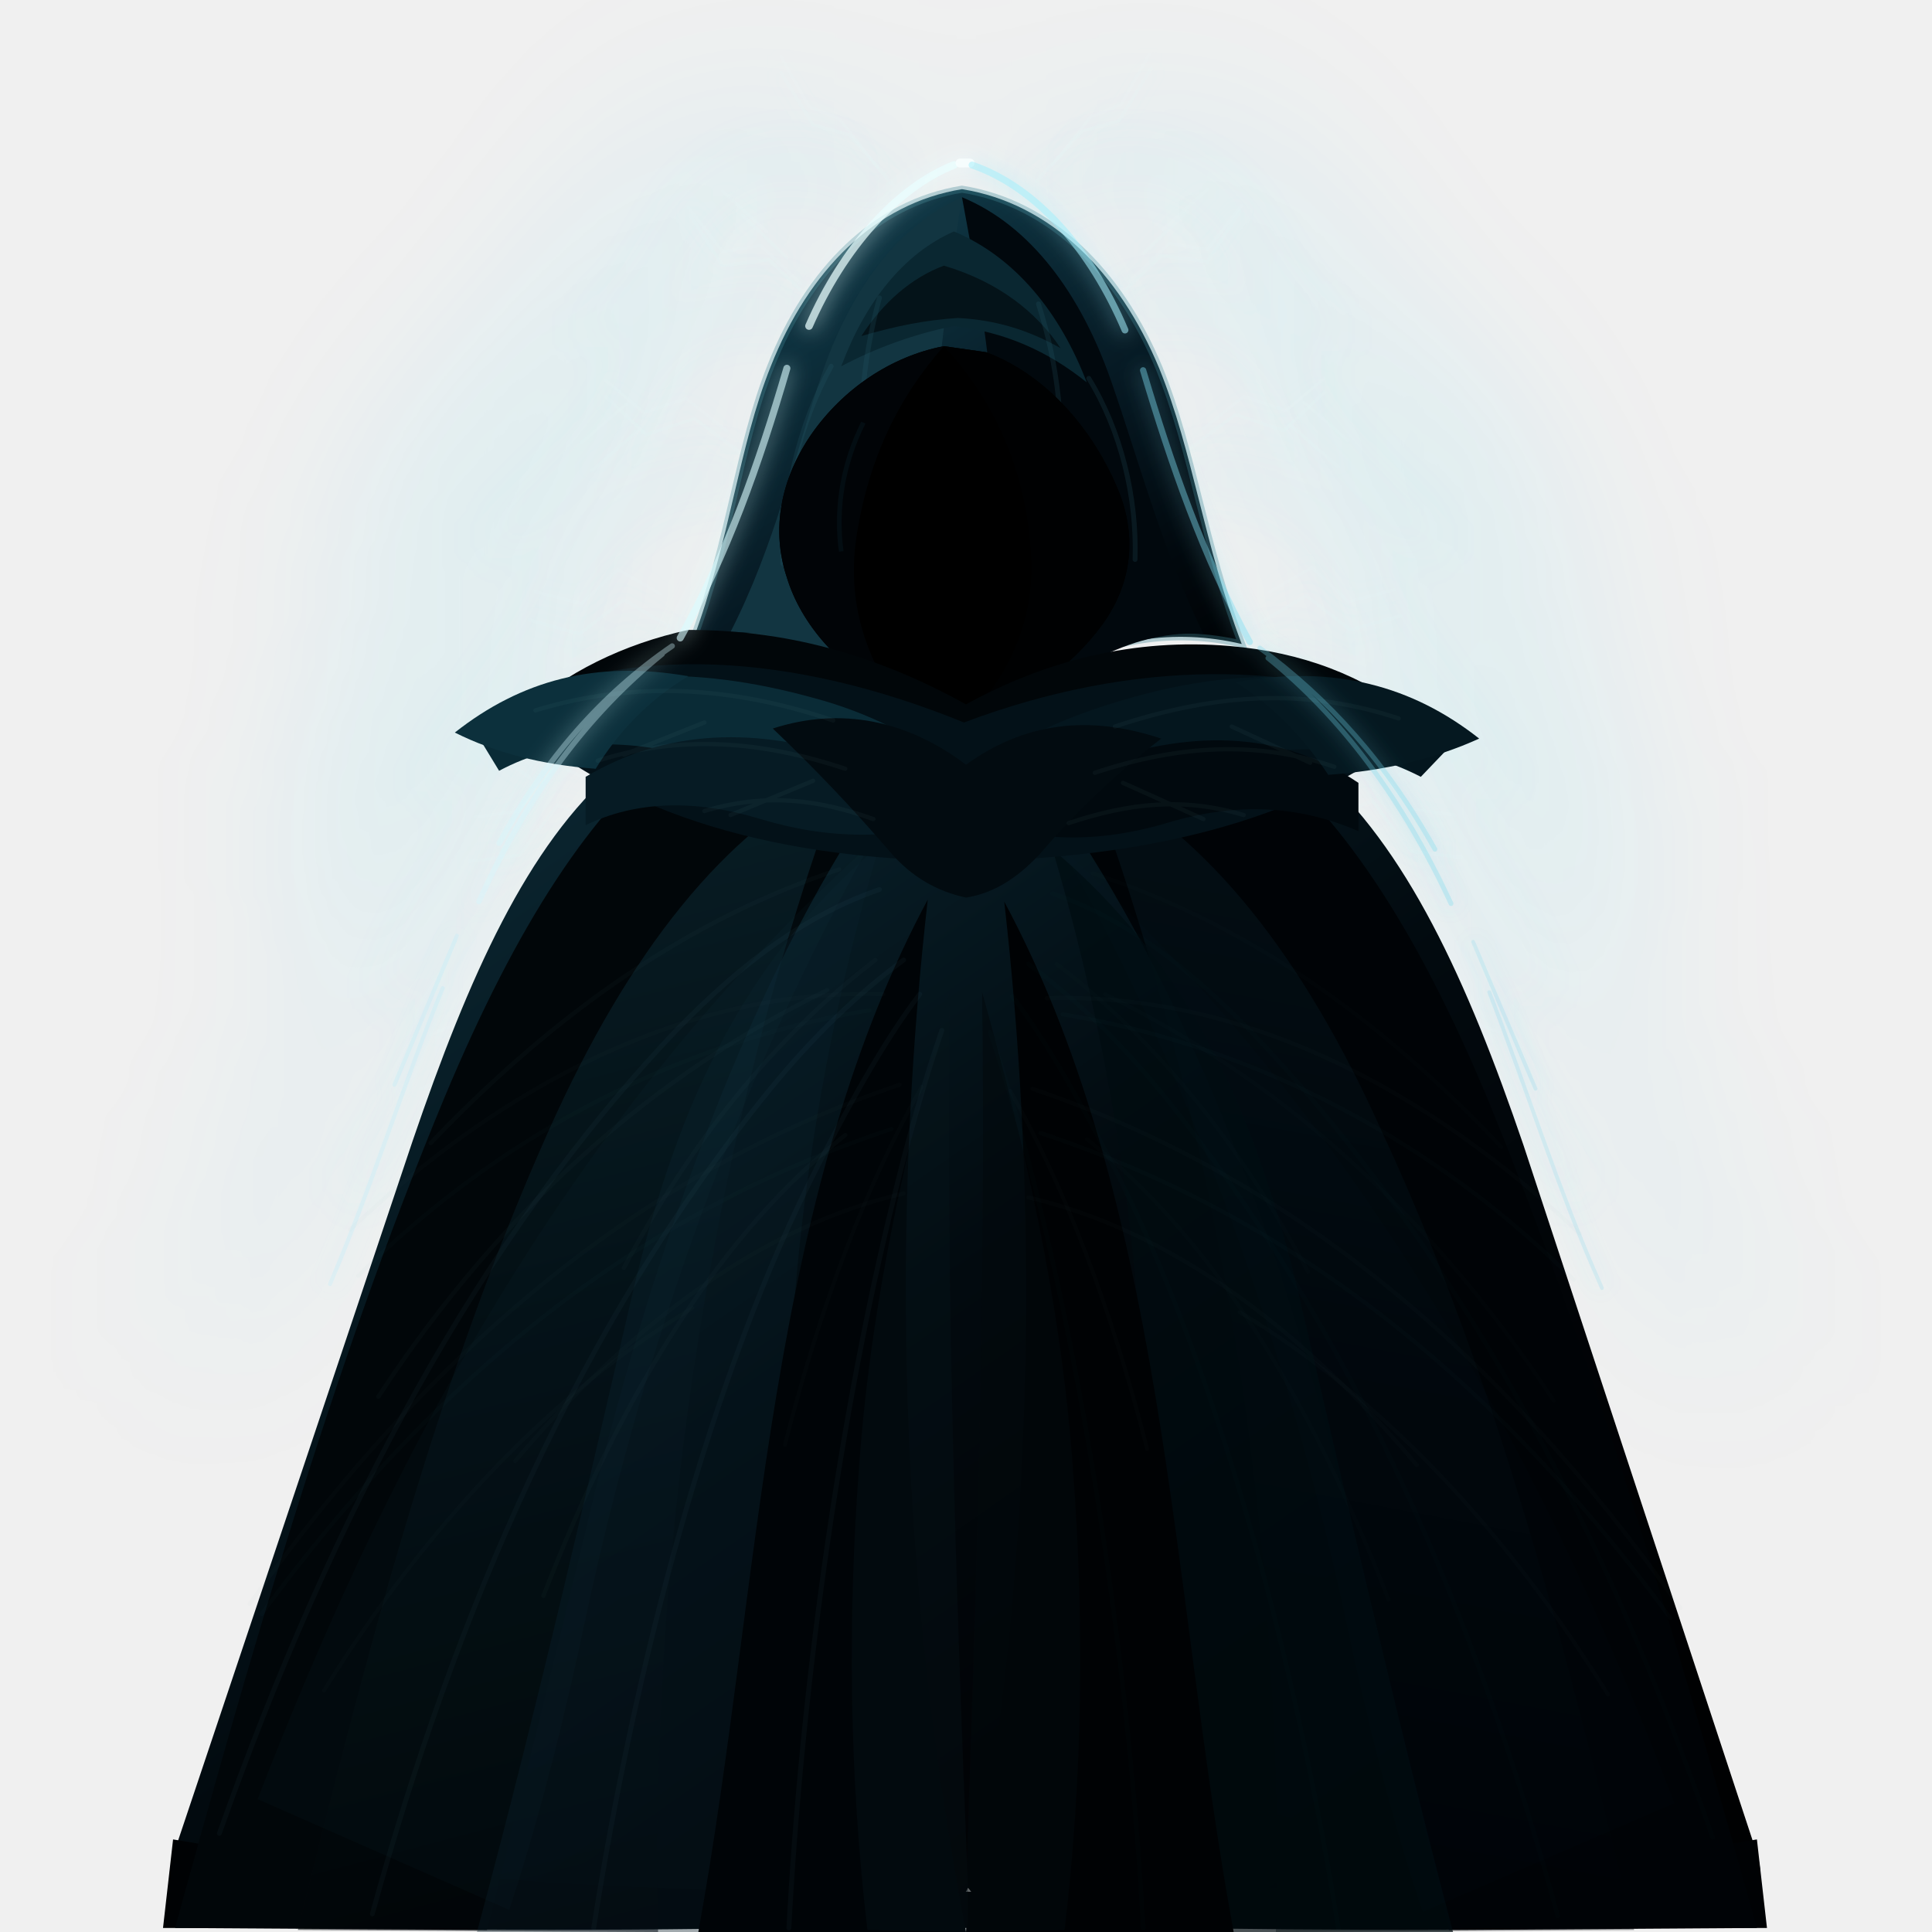
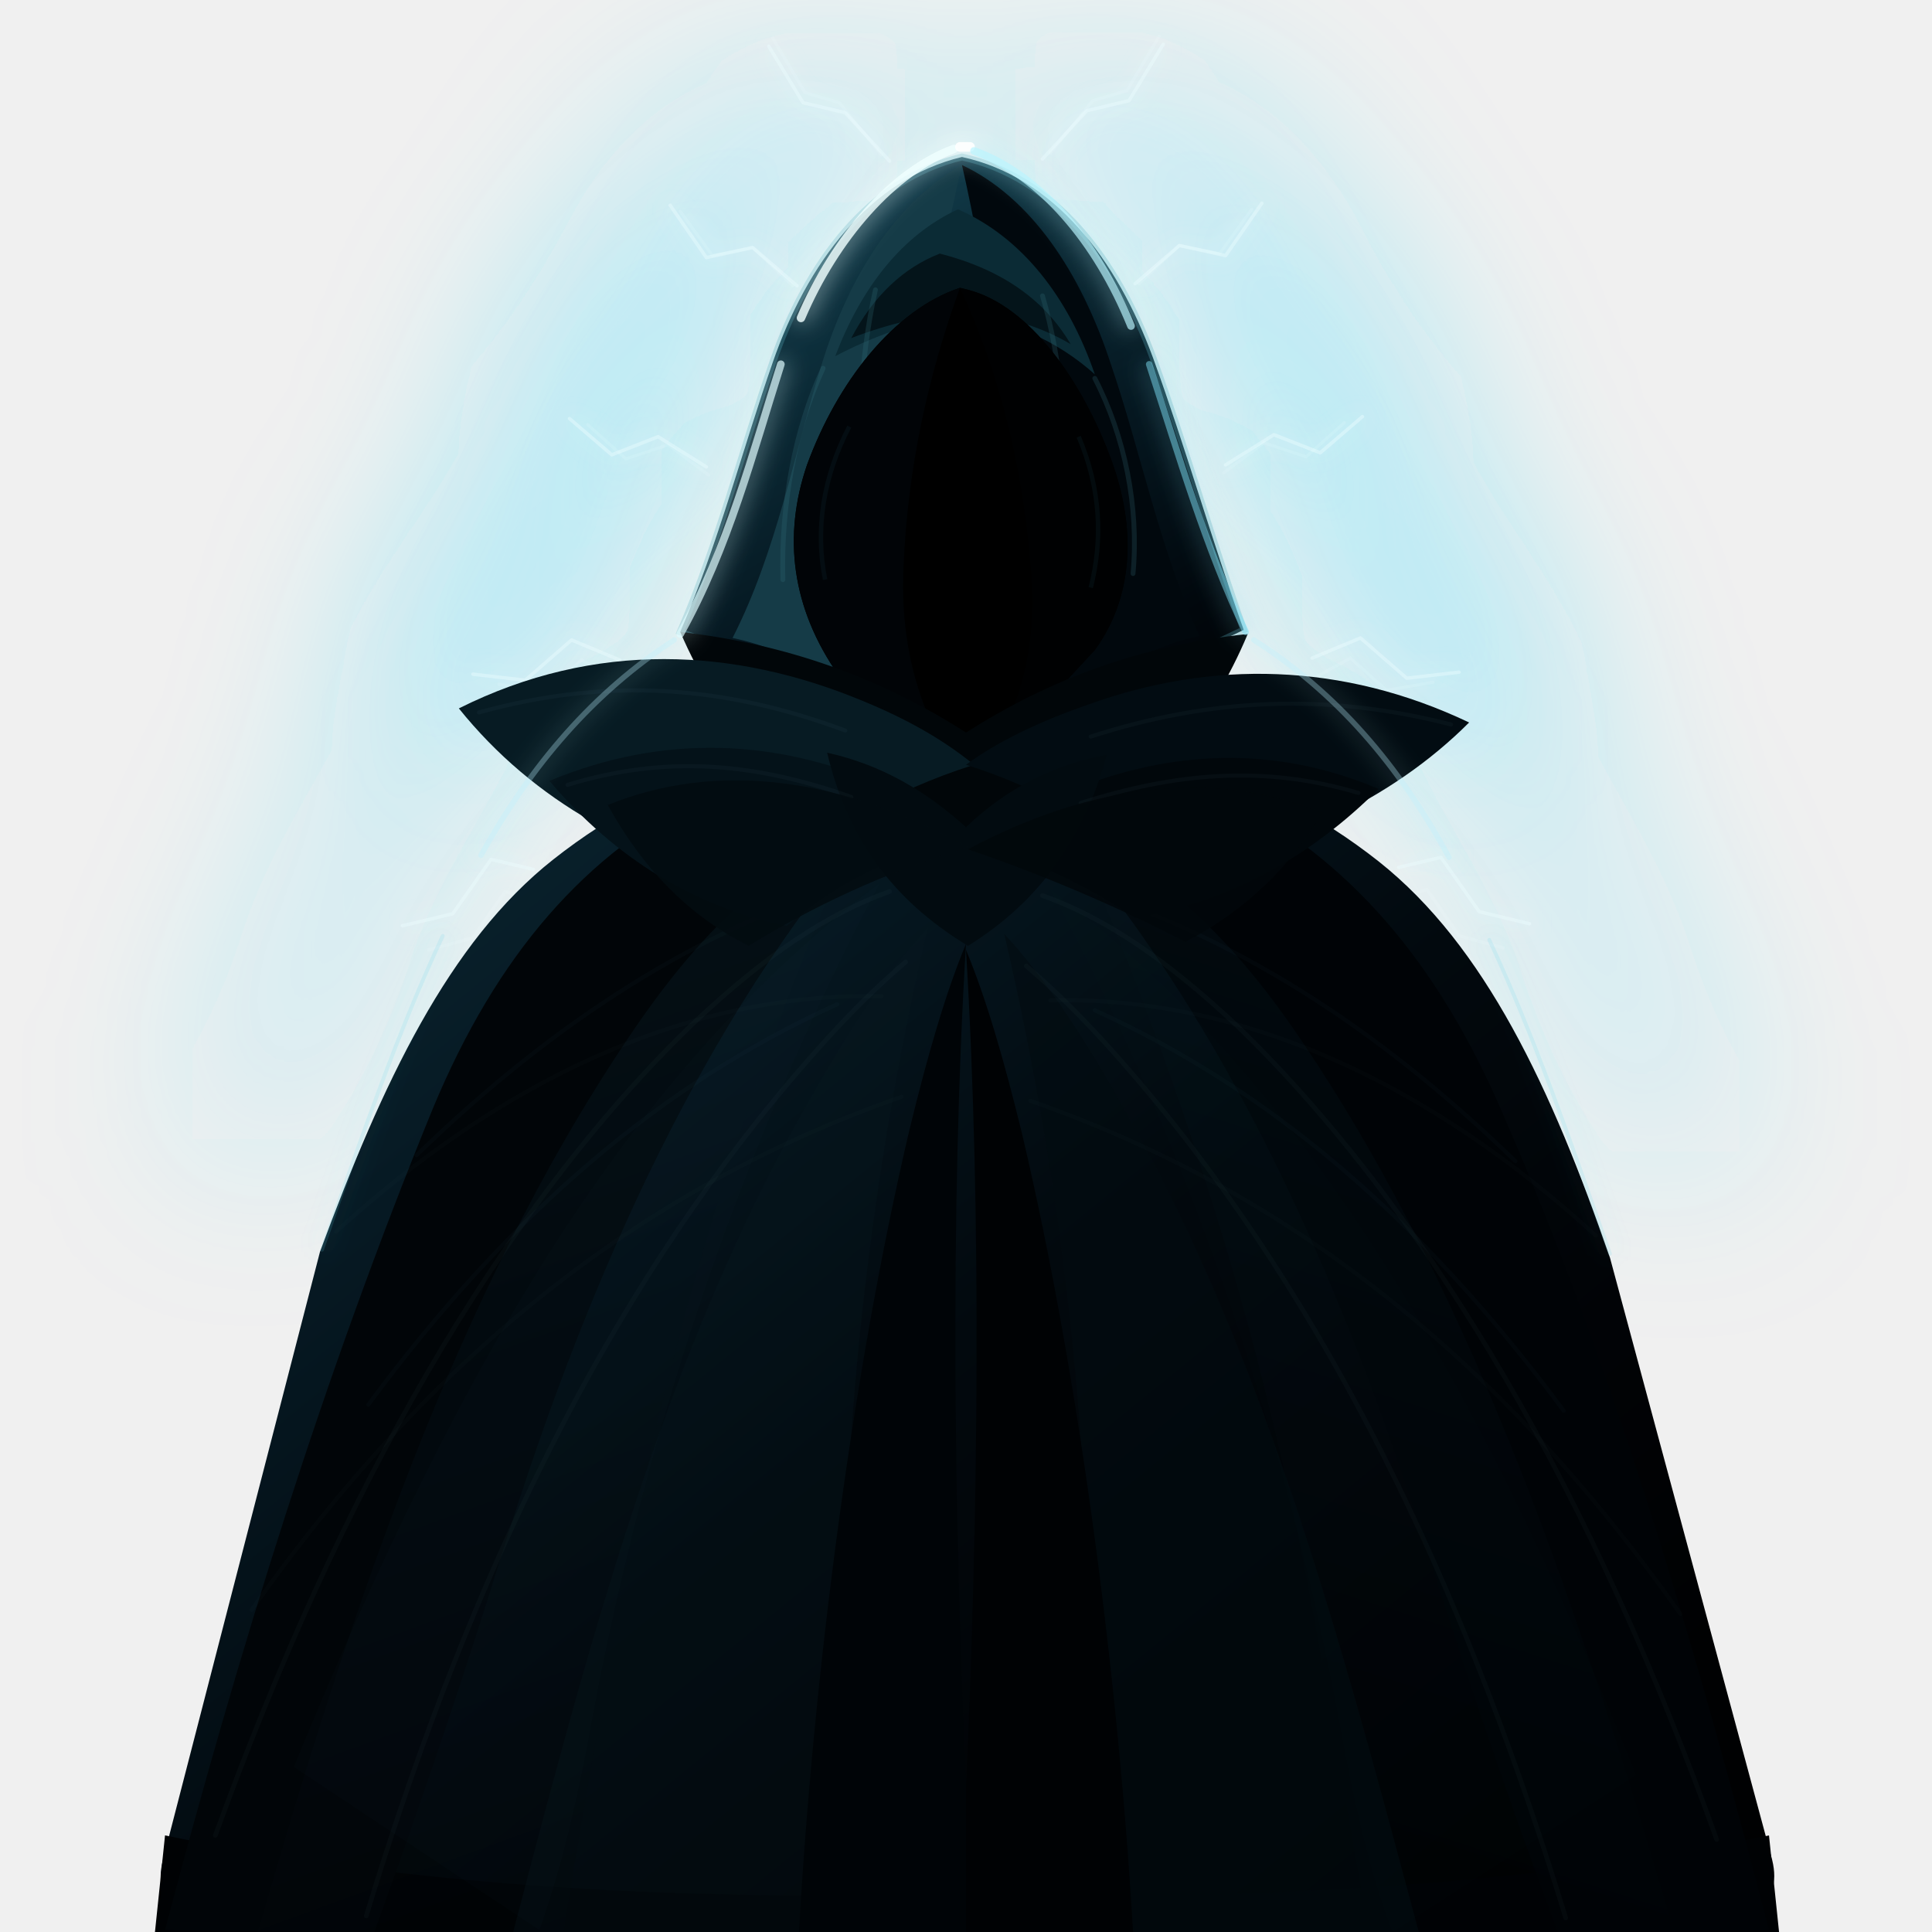
- <svg xmlns="http://www.w3.org/2000/svg" viewBox="0 0 96 96" role="img" aria-labelledby="t d" data-brand-vector-source="canonical-reference-v2-crushed-depth-parallax-v15-0">
+ <svg xmlns="http://www.w3.org/2000/svg" viewBox="0 0 96 96" role="img" aria-labelledby="t d" data-brand-vector-source="canonical-reference-v2-throat-aura-textile-v16-0">
  <style>
  @media (hover:hover) and (pointer:fine){
  svg [data-brand-atmosphere],svg [data-brand-energy],svg [data-brand-figure],svg [data-brand-folds],svg [data-brand-hood],svg [data-brand-hood-layers],svg [data-brand-face-void],svg [data-brand-face-depth],svg [data-brand-collar],svg [data-brand-rim-light],svg [data-brand-texture],svg [data-brand-seams]{transform-box:fill-box;transform-origin:center;transition-property:transform,opacity;transition-duration:720ms;transition-timing-function:cubic-bezier(.16,1,.3,1)}
-   svg:hover [data-brand-atmosphere]{transform:translate(-.8px,-.45px) scale(1.018)}
-   svg:hover [data-brand-energy]{transform:translate(1px,.55px) rotate(.18deg)}
-   svg:hover [data-brand-figure]{transform:translate(.15px,.08px)}
-   svg:hover [data-brand-folds]{transform:translate(.45px,.3px)}
-   svg:hover [data-brand-hood]{transform:translate(.55px,.34px)}
-   svg:hover [data-brand-hood-layers]{transform:translate(.8px,.48px)}
-   svg:hover [data-brand-face-void],svg:hover [data-brand-face-depth]{transform:translate(-.2px,-.12px)}
-   svg:hover [data-brand-collar]{transform:translate(.68px,.4px)}
-   svg:hover [data-brand-rim-light]{transform:translate(.95px,.58px)}
-   svg:hover [data-brand-texture],svg:hover [data-brand-seams]{transform:translate(.32px,.2px)}
+   svg:hover [data-brand-atmosphere]{transform:translate(-.9px,-.55px) scale(1.02)}
+   svg:hover [data-brand-energy]{transform:translate(1.1px,.6px) rotate(.2deg)}
+   svg:hover [data-brand-figure]{transform:translate(.14px,.08px)}
+   svg:hover [data-brand-folds]{transform:translate(.48px,.3px)}
+   svg:hover [data-brand-hood]{transform:translate(.58px,.34px)}
+   svg:hover [data-brand-hood-layers]{transform:translate(.86px,.5px)}
+   svg:hover [data-brand-face-void],svg:hover [data-brand-face-depth]{transform:translate(-.22px,-.14px)}
+   svg:hover [data-brand-collar]{transform:translate(.72px,.42px)}
+   svg:hover [data-brand-rim-light]{transform:translate(1px,.6px)}
+   svg:hover [data-brand-texture],svg:hover [data-brand-seams]{transform:translate(.34px,.21px)}
  }
  @media (prefers-reduced-motion:reduce){svg *{transition:none!important;transform:none!important}}
  </style>
  <defs>
-     <linearGradient id="cloak" x1="27" y1="35" x2="69" y2="95" gradientUnits="userSpaceOnUse">
-       <stop stop-color="#0c2833" />
-       <stop offset=".2" stop-color="#071c25" />
-       <stop offset=".48" stop-color="#020a0f" />
-       <stop offset=".76" stop-color="#010306" />
+     <linearGradient id="cloak" x1="21" y1="37" x2="69" y2="96" gradientUnits="userSpaceOnUse">
+       <stop stop-color="#0b2631" />
+       <stop offset=".22" stop-color="#061923" />
+       <stop offset=".52" stop-color="#02090e" />
+       <stop offset=".78" stop-color="#010306" />
      <stop offset="1" stop-color="#000102" />
    </linearGradient>
-     <linearGradient id="hood" x1="39" y1="8" x2="57" y2="36" gradientUnits="userSpaceOnUse">
-       <stop stop-color="#184858" />
-       <stop offset=".24" stop-color="#0d303d" />
-       <stop offset=".54" stop-color="#061923" />
-       <stop offset=".82" stop-color="#01080d" />
+     <linearGradient id="hood" x1="39" y1="7" x2="58" y2="39" gradientUnits="userSpaceOnUse">
+       <stop stop-color="#1a4c5d" />
+       <stop offset=".23" stop-color="#0d303d" />
+       <stop offset=".55" stop-color="#051720" />
+       <stop offset=".82" stop-color="#01070c" />
      <stop offset="1" stop-color="#000204" />
    </linearGradient>
-     <linearGradient id="leftCloth" x1="20" y1="42" x2="34" y2="95" gradientUnits="userSpaceOnUse">
-       <stop stop-color="#103441" />
-       <stop offset=".42" stop-color="#061820" />
+     <linearGradient id="leftCloth" x1="17" y1="44" x2="36" y2="96" gradientUnits="userSpaceOnUse">
+       <stop stop-color="#09212a" />
+       <stop offset=".42" stop-color="#031017" />
      <stop offset="1" stop-color="#010205" />
    </linearGradient>
-     <linearGradient id="rightCloth" x1="72" y1="42" x2="62" y2="95" gradientUnits="userSpaceOnUse">
-       <stop stop-color="#08212c" />
-       <stop offset=".48" stop-color="#020c12" />
+     <linearGradient id="rightCloth" x1="76" y1="43" x2="59" y2="96" gradientUnits="userSpaceOnUse">
+       <stop stop-color="#061821" />
+       <stop offset=".46" stop-color="#020b11" />
      <stop offset="1" stop-color="#000204" />
    </linearGradient>
    <filter id="mist" x="-180%" y="-180%" width="460%" height="460%">
-       <feGaussianBlur stdDeviation="4.2" />
+       <feGaussianBlur stdDeviation="4.8" />
    </filter>
-     <filter id="mist2" x="-150%" y="-150%" width="400%" height="400%">
-       <feGaussianBlur stdDeviation="1.2" />
+     <filter id="soft" x="-180%" y="-180%" width="460%" height="460%">
+       <feGaussianBlur stdDeviation="3.1" />
+     </filter>
+     <filter id="aura" x="-200%" y="-200%" width="500%" height="500%">
+       <feGaussianBlur stdDeviation="3.9" />
    </filter>
    <filter id="glow" x="-180%" y="-180%" width="460%" height="460%">
-       <feGaussianBlur stdDeviation=".52" result="b" />
+       <feGaussianBlur stdDeviation=".58" result="b" />
      <feMerge>
        <feMergeNode in="b" />
        <feMergeNode in="SourceGraphic" />
      </feMerge>
    </filter>
  </defs>
  <g data-brand-atmosphere="" data-brand-depth="far" aria-hidden="true" fill="none" stroke-linecap="round" stroke-linejoin="round">
-     <g filter="url(#mist)" stroke="#27c8ef" stroke-opacity=".12" stroke-width="2.1">
-       <path d="M45 9C40.3 5.4 35.8 5.2 32.4 8.2C29.3 11 30 14.4 25.7 17.4C21.8 20.1 21 24 18.4 27.7 M40.6 14.3C35.6 11.7 30.7 13.4 28.5 18C26.2 22.7 21.8 24.4 19.6 29.6C17.7 34.1 19.6 37.1 15.4 41.4 M36.9 22.4C31.8 20.6 26.8 23.8 24.7 29.3C22.7 34.5 18.8 37.2 17.7 42.8C16.7 47.8 18.2 51.2 13.8 56.7 M32.7 33.1C27.8 32.5 23.3 36.1 21.4 41.6C19.6 47 16 50.8 14.5 57.2C13.7 60.6 12.2 63.7 9.8 66.2 M50.8 8.8C55.1 5.3 59.5 5.8 62.8 8.7C65.7 11.3 65.1 14.8 69.5 17.8C73.2 20.4 74.2 24.4 76.7 28.1 M55.3 14C60.1 11.5 65.3 13.2 67.4 17.8C69.6 22.5 74 24.7 76 29.8C77.9 34.4 76 37.4 80.3 41.8 M59.1 22.2C64.1 20.7 69.2 23.9 71.3 29.5C73.2 34.7 77.3 37.4 78.3 43C79.3 48 77.8 51.5 82.3 57 M63.2 33.2C68.1 32.7 72.7 36.3 74.6 41.8C76.4 47.2 80 51 81.6 57.4C82.4 60.8 83.9 63.9 86.2 66.4" />
+     <g filter="url(#mist)" stroke="#25d6ff" stroke-opacity=".35" stroke-width="4.1">
+       <path d="M44.8 6.1C39.2 3.9 34.9 7.1 32.4 11.8C30.8 14.8 29.2 17.3 27.1 19.7" />
+       <path d="M37.5 15.9C33.2 14.8 29.6 18 27.4 22.4C25.4 26.5 22.5 29.5 20.8 33.7" />
+       <path d="M31.5 27.5C27.4 27.2 24.1 30.6 22 35.3C20.2 39.4 17.6 42.7 16.2 47.1C15.3 49.9 14.1 52.5 12.5 54.9" />
+       <path d="M51.2 6C56.6 3.8 61 7.3 63.5 12.1C65 15.1 66.7 17.7 68.9 20.2" />
+       <path d="M58.4 16.1C62.8 15 66.4 18.3 68.6 22.8C70.5 26.9 73.5 30 75.1 34.3" />
+       <path d="M64.5 27.9C68.6 27.6 72 31 74 35.8C75.8 39.9 78.4 43.3 79.8 47.7C80.7 50.5 81.9 53.1 83.5 55.5" />
    </g>
-     <g filter="url(#mist2)" stroke="#75e5ff" stroke-opacity=".2" stroke-width=".48">
-       <path d="M44.2 9.8C40.7 7.4 37.5 7.5 35.1 9.7C32.9 11.7 32.8 14.5 29.6 16.5 M40.1 15.8C36.3 14.3 33 16.1 31.3 19.5C29.8 22.5 27.1 24.3 24.8 27 M36.6 23.8C33 23.2 29.7 25.6 28 29.2C26.3 32.9 23.7 35.4 21.8 39.1 M33.1 32.7C29.6 32.7 26.6 35.4 24.9 39.3C23.4 42.8 21.1 45.6 19.6 49.4 M29.8 42.3C26.7 43 24.2 45.9 22.8 49.5C21.5 53 19.7 56 17.6 59.1 M51.5 9.7C54.9 7.3 58.1 7.6 60.5 9.8C62.7 11.8 62.8 14.7 66 16.7 M55.7 15.7C59.4 14.2 62.8 16 64.4 19.4C66 22.5 68.7 24.4 71 27.1 M59.2 23.7C62.8 23.1 66.1 25.5 67.8 29.1C69.5 32.8 72.1 35.3 74 39 M62.7 32.6C66.2 32.6 69.2 35.3 70.9 39.2C72.4 42.7 74.7 45.5 76.2 49.3 M66 42.2C69.1 42.9 71.6 45.8 73 49.4C74.3 52.9 76.1 55.9 78.2 59" />
+     <g filter="url(#soft)" stroke="#8cefff" stroke-opacity=".43" stroke-width="1.25">
+       <path d="M43.8 8.1C39.9 7 36.9 9.6 35.1 13.4C33.4 17 31.4 20.1 29.5 23.5" />
+       <path d="M35.7 21.8C32.3 21.4 29.6 24.1 27.8 27.8C26.3 31 24.2 33.9 22.7 37.3" />
+       <path d="M52.1 8C56 7 59 9.7 60.8 13.5C62.5 17.1 64.5 20.2 66.4 23.6" />
+       <path d="M60.2 22C63.6 21.6 66.3 24.3 68.1 28C69.6 31.2 71.7 34.1 73.2 37.5" />
    </g>
-     <g filter="url(#glow)" stroke="#dffcff" stroke-opacity=".08" stroke-width=".16">
-       <path d="M44.4 9.2L42.2 6.7L40.4 6.2L38.8 3.6 M40.4 15L38.2 12.9L35.9 13.2L34.3 10.7 M36.8 22.5L34.5 20.8L32.1 21.6L30.1 19.7 M33.2 31.1L31 29.8L28.8 31.5L26.3 30.8 M29.8 40.8L27.7 40L25.8 42.5L23.3 42.8 M26.7 50L24.8 50.4L23.2 53.2L20.9 54.1 M51.5 9L53.8 6.5L55.6 6L57.2 3.4 M55.5 14.8L57.7 12.7L60 13L61.6 10.5 M59.1 22.3L61.4 20.6L63.8 21.4L65.8 19.5 M62.7 30.9L64.9 29.6L67.1 31.3L69.6 30.6 M66.1 40.6L68.2 39.8L70.1 42.3L72.6 42.6 M69.2 49.8L71.1 50.2L72.7 53L75 53.9 M39.1 12.8L36.9 10.7M31.8 21.3L29.4 23.4M26.4 38.7L23.9 36.9M56.8 12.6L59 10.5M64.1 21.1L66.5 23.2M69.5 38.5L72 36.7" />
-     </g>
+     <path filter="url(#glow)" stroke="#eefeff" stroke-opacity=".43" stroke-width=".17" d="M44.2 8L42 5.6L39.9 5.1L38.2 2.3M39.6 14.2L37.4 12.3L35.1 12.8L33.3 10.2M35.1 23.2L32.7 21.7L30.4 22.6L28.3 20.8M30.8 32.8L28.4 31.8L26.1 33.8L23.5 33.5M26.5 43.2L24.4 42.7L22.5 45.4L20 46M51.8 7.9L54 5.5L56.1 5L57.8 2.2M56.4 14.1L58.6 12.2L60.9 12.7L62.7 10.1M60.9 23.1L63.3 21.6L65.6 22.5L67.7 20.7M65.2 32.7L67.6 31.7L69.9 33.7L72.5 33.4M69.5 43.1L71.6 42.6L73.5 45.3L76 45.9" />
  </g>
-   <g data-brand-energy="" data-brand-depth="near-light" aria-hidden="true" fill="none" stroke-linecap="round" stroke-linejoin="round" filter="url(#glow)" stroke="#ecfeff" stroke-opacity=".08" stroke-width=".14">
-     <path d="M43.6 8.3L41.7 5.9L40.2 5.3L38.8 2.8 M39.8 14.1L37.8 12.2L35.9 12.5L34.2 10.3 M36.1 21.4L34.1 19.8L32 20.5L30.1 18.9 M32.8 29.5L30.7 28.3L28.9 30L26.6 29.4 M29.4 38.8L27.6 38L25.8 40.3L23.6 40.6 M26.5 47.7L24.9 48L23.4 50.6L21.4 51.4 M52.3 8.2L54.2 5.8L55.7 5.2L57.1 2.7 M56.1 14L58.1 12.1L60 12.4L61.7 10.2 M59.8 21.3L61.8 19.7L63.9 20.4L65.8 18.8 M63.1 29.4L65.2 28.2L67 29.9L69.3 29.3 M66.5 38.7L68.3 37.9L70.1 40.2L72.3 40.5 M69.4 47.6L71 47.9L72.5 50.5L74.5 51.3 M38.1 11.5L35.9 9.5M31.1 20.1L28.9 22M25.9 37.7L23.8 35.8M57.8 11.4L60 9.4M64.8 20L67 21.9M70 37.6L72.1 35.7" />
+   <g data-brand-energy="" data-brand-depth="near-light" aria-hidden="true" fill="none" stroke="#f1feff" stroke-opacity=".13" stroke-width=".15" stroke-linecap="round" filter="url(#glow)">
+     <path d="M43.8 7.7L41.7 5.1L40 4.6L38.4 1.9M39.4 14.2L37.4 12.3L35.4 12.7L33.8 10.5M35.2 23.6L33.2 22.1L31.1 22.8L29.2 21.1M30.9 33.9L28.9 32.8L27.1 34.4L24.8 34M26.8 44.8L25.1 44.3L23.5 46.6L21.3 47.2M52.2 7.6L54.3 5L56 4.5L57.6 1.8M56.6 14.1L58.6 12.2L60.6 12.6L62.2 10.4M60.8 23.5L62.8 22L64.9 22.7L66.8 21M65.1 33.8L67.1 32.7L68.9 34.3L71.2 33.9M69.2 44.7L70.9 44.2L72.5 46.5L74.7 47.1" />
  </g>
  <g data-brand-figure="" data-brand-depth="base">
-     <path data-brand-cloak="" d="M48 32.1C41.4 31.9 35.4 34.1 30.6 38.2C26.2 42 23.3 48.5 20.5 56.7L8.6 92.2C7.9 94.5 9.5 95.6 12.8 95.7C24.1 96 35.2 95.9 43.5 95.7C46.2 95.6 47.6 94.9 48.1 93.8C48.9 94.9 50.4 95.6 53.4 95.7C62 95.9 73.2 96 83.5 95.7C86.5 95.5 88 94.4 87.3 92.1L75.7 56.9C72.9 48.7 69.9 42.1 65.3 38.1C60.5 34 54.6 32 48 32.1Z" fill="url(#cloak)" />
-     <path d="M8.6 91.4C20.2 93.4 33.4 94.2 48.1 94C62.5 94.2 75.5 93.4 87.3 91.4L87.8 95.8H8.1Z" fill="#000204" />
+     <path data-brand-cloak="" d="M48 36.8C40.2 36.1 33.2 38.2 27.5 42.7C22.3 46.8 19 53.8 15.9 62.2L8.1 92.4C7.5 94.8 9.2 95.8 12.6 95.9C23.1 96.1 34.4 96 42.9 95.8C45.8 95.7 47.3 95 48 93.8C48.8 95 50.3 95.7 53.3 95.8C62.1 96 73.3 96.1 83.8 95.8C87.1 95.6 88.7 94.6 88 92.2L80 62.5C77.1 54.1 73.8 47 68.5 42.8C62.8 38.3 55.8 36.2 48 36.8Z" fill="url(#cloak)" />
+     <path d="M8.2 91.2C19.7 93.6 32.8 94.5 48 94.1C63 94.5 76.3 93.6 87.9 91.2L88.4 96H7.7Z" fill="#000204" />
    <g data-brand-folds="" data-brand-depth="mid">
-       <path d="M8.7 95.8C12.1 83.4 16.4 68.2 22.1 54.5C25.7 45.9 29.4 40.2 33.8 36.8C37.3 34.2 40.6 35.5 43.5 39.6C37.5 48.4 32.6 61.5 29.4 74.8C27.6 82.3 25.8 89.5 24.2 95.9Z" fill="#010609" />
-       <path d="M14.8 95.9C18.2 82.2 21.7 68.6 27.3 56.1C31.2 47.4 36 41.2 41.9 38.4C38.2 48.4 35.9 58.4 34.4 68.5C33.1 77.5 32.5 86.8 32.7 96Z" fill="url(#leftCloth)" opacity=".52" />
-       <path d="M23.7 96C27 83.7 29.2 73.8 31.4 64.4C33.7 54.5 37.2 47.5 43.7 42C40.2 53.9 38.8 65.7 39.2 76.8C39.5 84.4 39.2 91.1 38.6 96Z" fill="#08212b" opacity=".34" />
-       <path d="M34.7 96C36.3 87.2 37.1 78.2 38.6 69.2C40.2 59.6 42.4 51.6 46.1 44.7C44.5 58.8 44.8 72 46.1 83.6C46.7 88.7 47.4 92.8 48 96Z" fill="#000407" />
-       <path d="M43.1 95.9C42.2 88.2 42.1 80.5 42.7 72.7C43.3 64.5 45.1 56.7 47.2 49.2C47 63.9 47.5 79.1 48.1 93.8L48.1 96Z" fill="#06141b" opacity=".34" />
-       <path d="M87.3 95.8C83.9 83.7 79.8 69 74 54.8C70.4 46.1 66.5 40.2 62 36.9C58.7 34.5 55.5 35.7 52.5 39.9C58.8 48.9 63.8 61.8 66.9 75C68.8 82.7 70.5 89.7 72 95.9Z" fill="#000306" />
-       <path d="M81.2 95.9C77.9 82.3 74.5 68.8 68.7 56.3C64.8 47.6 60 41.4 54.1 38.5C57.8 48.5 60.2 58.6 61.7 68.7C63 77.7 63.6 86.9 63.4 96Z" fill="url(#rightCloth)" opacity=".37" />
-       <path d="M72.2 96C69 83.8 66.8 74 64.6 64.6C62.3 54.7 58.8 47.7 52.3 42.2C55.8 54.1 57.2 65.9 56.8 77C56.5 84.6 56.8 91.2 57.4 96Z" fill="#000b10" opacity=".7" />
-       <path d="M61.3 96C59.7 87.3 58.9 78.3 57.4 69.3C55.8 59.7 53.6 51.7 49.9 44.8C51.5 58.9 51.2 72.1 49.9 83.7C49.3 88.8 48.6 92.9 48 96Z" fill="#000204" />
-       <path d="M52.9 95.9C53.8 88.3 53.9 80.6 53.3 72.8C52.7 64.6 50.9 56.8 48.8 49.3C49 64 48.5 79.2 48 93.8L48 96Z" fill="#02080c" opacity=".59" />
-       <path d="M12.8 89.4C18.6 74.4 27.4 56.2 43.2 42C36.9 53.4 32.2 66 29.1 80.4C27.9 86.1 26.6 91 25.3 94.9Z" fill="#1f5360" opacity=".05" />
-       <path d="M83.2 89.6C77.5 74.7 68.6 56.5 52.8 42.2C59.1 53.6 63.8 66.2 66.9 80.6C68.1 86.3 69.4 91.2 70.7 95Z" fill="#0d3440" opacity=".028" />
-       <path d="M21.4 56.8C27.7 50.2 34.4 45.6 41.7 43.2M18.8 69.4C25.1 59.8 32.7 53.3 41.1 49.2M31 63C34.3 56.8 38.4 51.6 43.5 47.7M27 79.3C31 69 35.9 61.2 42 56.4" fill="none" stroke="#6aa8b3" stroke-opacity=".032" stroke-width=".21" stroke-linecap="round" />
-       <path d="M74.6 57C68.4 50.4 61.7 45.8 54.3 43.4M77.2 69.6C70.9 60 63.3 53.5 54.9 49.4M65 63.2C61.7 57 57.6 51.8 52.5 47.9M69 79.5C65 69.2 60.1 61.4 54 56.6" fill="none" stroke="#315e69" stroke-opacity=".024" stroke-width=".19" stroke-linecap="round" />
-       <path d="M39 71.8C40.8 64.7 43.1 58.8 45.8 54M57 72C55.2 64.9 52.9 59 50.2 54.2M16.1 84C21.2 75.8 27.4 69.2 34.4 65M79.9 84.2C74.8 76 68.6 69.4 61.6 65.2" fill="none" stroke="#5b909a" stroke-opacity=".022" stroke-width=".19" stroke-linecap="round" />
+       <path d="M8.2 95.9C11.8 82.2 16.1 68.3 21.5 55.1C24.7 47.4 29.1 42.4 35.1 39.4C38.2 37.9 40.7 38.8 43.1 41.3C35.1 50.6 29.4 63 25.1 76.7C22.9 83.8 20.7 90.2 18.6 96Z" fill="#010508" />
+       <path d="M12.8 96C17.4 80.1 22.6 64.4 31.2 51.6C34.8 46.2 38.4 42.9 42.5 41.4C36.7 54.6 32.6 68.6 30.3 82.4C29.3 88.3 28.5 92.8 28 96Z" fill="url(#leftCloth)" opacity=".43" />
+       <path d="M25.5 96C29.1 82.3 33 67.2 40.2 54.7C42.1 51.3 44 48.4 46.1 46.1C43 59.4 41.6 73.2 42 85.8C42.2 90.2 42.3 93.6 42.2 96Z" fill="#061820" opacity=".28" />
+       <path d="M39.7 96C40.4 83.6 42.3 68.4 45.2 56.1C46.1 52.4 47 49.3 48 46.9C47.2 60.2 47.4 75.3 48 88.5L48 96Z" fill="#000407" />
+       <path d="M87.9 95.9C84.4 82.4 80.4 68.5 74.7 55.4C71.4 47.7 67 42.7 61 39.6C57.9 38 55.4 38.9 52.9 41.5C60.9 50.9 66.6 63.3 70.9 77C73.1 84 75.3 90.4 77.4 96Z" fill="#000306" />
+       <path d="M83.2 96C78.6 80.4 73.4 64.7 64.8 51.9C61.2 46.5 57.6 43.2 53.5 41.7C59.3 54.9 63.4 68.9 65.7 82.7C66.7 88.6 67.5 93 68 96Z" fill="url(#rightCloth)" opacity=".35" />
+       <path d="M70.5 96C66.9 82.6 63 67.5 55.8 55C53.9 51.6 52 48.7 49.9 46.4C53 59.7 54.4 73.5 54 86.1C53.8 90.5 53.7 93.7 53.8 96Z" fill="#020b10" opacity=".62" />
+       <path d="M56.3 96C55.6 83.9 53.7 68.7 50.8 56.4C49.9 52.7 49 49.6 48 47.2C48.8 60.5 48.6 75.6 48 88.8L48 96Z" fill="#000204" />
+       <path d="M14.6 87.8C22.8 67.8 31.2 53.3 43.7 43.9C36.5 57.5 31.8 72.1 29.2 86.6C28.5 90.3 27.7 93.4 26.8 95.9Z" fill="#1b4d58" opacity=".034" />
+       <path d="M81.3 88.2C73.2 68.1 64.7 53.6 52.2 44.2C59.5 57.8 64.2 72.4 66.8 86.9C67.5 90.6 68.3 93.7 69.2 96Z" fill="#0b2932" opacity=".024" />
+       <path d="M20.7 57.4C27.7 50.6 34.8 46.2 42.4 43.8M18.3 69.8C25.4 60.2 33 53.8 41.6 49.9M75.3 57.7C68.3 50.9 61.2 46.5 53.6 44.1M77.7 70.1C70.6 60.5 63 54.1 54.4 50.2" fill="none" stroke="#5f9ca7" stroke-opacity=".03" stroke-width=".2" stroke-linecap="round" />
    </g>
-     <path data-brand-hood="" data-brand-depth="mid" d="M47.8 9.4C43.5 10.1 40.2 13.4 38.3 18.2C36.7 22.2 36.3 26.8 34.4 31.9C38 31.2 41.5 31.9 44.4 33.5C46.1 34.4 47.3 35.5 48 36.7C49 35.3 50.4 34.2 52.2 33.3C55.1 31.8 58.3 31.2 61.7 32C59.8 27 59.3 22.5 57.6 18.3C55.6 13.5 52.2 10.1 47.8 9.4Z" fill="url(#hood)" stroke="#3f8493" stroke-opacity=".34" stroke-width=".35" />
+     <path data-brand-hood="" data-brand-depth="mid" d="M47.8 7.8C43.2 8.9 40.1 13.1 38.4 18C36.9 22.3 35.7 27 33.8 31.4C36.8 32.5 39.7 34 42.5 36C44.5 37.4 46.3 38.2 48 38.6C50.1 38.1 52.1 37.1 54 35.8C56.7 33.9 59.2 32.5 61.8 31.3C60.2 26.8 58.9 22.2 57.3 17.8C55.5 12.9 52.4 8.8 47.8 7.8Z" fill="url(#hood)" stroke="#55a9b8" stroke-opacity=".31" stroke-width=".34" />
    <g data-brand-hood-layers="" data-brand-depth="near">
-       <path d="M47.8 9.8C44.6 11.2 42.2 14.5 40.8 18.7C39.5 22.6 38.5 27.1 36.3 31.4C39.5 31.4 42.8 32.9 47.5 36.9C45.9 30.6 45.9 24.5 46.6 19C47 15.1 47.5 11.6 47.8 9.8Z" fill="#123541" />
-       <path d="M47.8 9.8C51.2 11.2 53.7 14.6 55.2 18.9C56.6 22.9 57.7 27.2 59.8 31.5C56.6 31.3 53.3 32.8 48.6 37C50.1 30.4 50 24.4 49.2 18.8C48.8 14.9 48.1 11.5 47.8 9.8Z" fill="#01080d" />
-       <path d="M47.4 11.5C44.9 12.6 43 15 41.8 18.2C43.5 17.3 45.4 16.6 47.4 16.2C49.9 16.5 52 17.4 54 19C52.7 15.6 50.5 12.8 47.4 11.5Z" fill="#0a2731" />
-       <path d="M46.9 13.2C45.3 13.8 43.9 15 42.8 16.7C44.5 16.2 46 15.9 47.6 15.8C49.5 15.9 51.1 16.4 52.7 17.3C51.5 15.5 49.6 14 46.9 13.2Z" fill="#041319" />
-       <path d="M41.3 18.2C39.7 21.1 38.9 24.6 38.9 28M54.1 18.8C55.7 21.4 56.5 24.7 56.4 27.8M43.7 14.8C42.8 18.1 42.6 21.3 43 24.3M51.6 15.1C52.6 18.2 52.9 21.4 52.6 24.1" fill="none" stroke="#2b6271" stroke-opacity=".2" stroke-width=".24" stroke-linecap="round" />
+       <path d="M47.8 8.2C44.6 10 42.2 13.6 40.8 18.2C39.5 22.4 38.6 27.4 36.4 31.7C39.3 32.3 42.2 34 46.6 37.7C45.1 31.7 45.1 25.6 45.8 19.7C46.3 15.2 47.2 10.7 47.8 8.2Z" fill="#153b47" />
+       <path d="M47.8 8.2C51.2 9.8 53.7 13.5 55.2 18.1C56.7 22.5 57.6 27.2 59.6 31.6C56.8 32.2 53.7 34 49 37.9C50.6 31.6 50.5 25.4 49.7 19.5C49.2 14.8 48.3 10.4 47.8 8.2Z" fill="#01080d" />
+       <path d="M47.6 10.4C44.8 11.7 42.8 14.3 41.5 17.7C43.4 16.7 45.4 16 47.6 15.6C50.2 15.9 52.5 16.9 54.4 18.6C53.1 14.8 50.8 11.8 47.6 10.4Z" fill="#0b2b35" />
+       <path d="M46.7 12.6C44.9 13.3 43.4 14.7 42.3 16.8C44.1 16.1 45.9 15.7 47.6 15.5C49.6 15.6 51.5 16.1 53.2 17.1C51.9 14.9 49.8 13.4 46.7 12.6Z" fill="#04141a" />
+       <path d="M40.9 18.3C39.5 21.3 38.8 25.1 38.9 28.8M54.4 18.8C55.9 21.7 56.6 25.2 56.3 28.5M43.5 14.4C42.7 18 42.6 21.7 43 25M51.8 14.7C52.8 18.1 53 21.6 52.6 24.8" fill="none" stroke="#3a7886" stroke-opacity=".22" stroke-width=".24" stroke-linecap="round" />
    </g>
-     <path data-brand-face-void="" data-brand-depth="deep" d="M46.9 17.2C44.3 17.7 41.9 19.3 40.3 21.6C38.8 23.8 38.3 26.3 39.1 28.7C39.8 31 41.7 33.2 44.4 34.6L48.1 35.7C50.8 34.9 53.2 33.2 54.8 31C56.3 28.9 56.5 26.5 55.5 24.2C54.4 21.6 52.2 18.7 49 17.5Z" fill="#000" />
+     <path data-brand-face-void="" data-brand-depth="deep" d="M47.7 14.3C44.4 15.4 41.6 19 40.1 23.1C38.9 26.6 39.3 30.2 41.7 33.6L48.1 39.1L54.4 32.3C56.3 29.7 56.5 26.3 55.2 22.8C53.8 19 51.2 15.2 48.1 14.4Z" fill="#000" />
    <g data-brand-face-depth="" data-brand-depth="deep">
-       <path d="M46.9 17.2C44.3 17.7 41.9 19.3 40.3 21.6C38.8 23.8 38.3 26.3 39.1 28.7C39.8 31 41.7 33.2 44.4 34.6C42.7 32 42.1 29.3 42.6 26.4C43.2 22.8 44.6 19.8 46.9 17.2Z" fill="#010407" />
-       <path d="M46.9 17.2L49 17.5C52.2 18.7 54.4 21.6 55.5 24.2C56.5 26.5 56.3 28.9 54.8 31C53.2 33.2 50.8 34.9 48.1 35.7C50.5 33.1 51.5 30.3 51.2 27.1C50.9 23.4 49.5 20 46.9 17.2Z" fill="#000102" />
-       <path d="M42.9 21C41.9 23 41.5 25.2 41.8 27.4" fill="none" stroke="#0a2731" stroke-opacity=".28" stroke-width=".23" />
+       <path d="M47.7 14.3C44.4 15.4 41.6 19 40.1 23.1C38.9 26.6 39.3 30.2 41.7 33.6L48.1 39.1C45.7 35.7 44.7 32.2 44.9 28.1C45.1 23.3 46.1 18.7 47.7 14.3Z" fill="#010407" />
+       <path d="M47.7 14.3L48.1 14.4C51.2 15.2 53.8 19 55.2 22.8C56.5 26.3 56.3 29.7 54.4 32.3L48.1 39.1C50.8 35.6 51.6 32 51.2 28C50.8 23.2 49.7 18.6 47.7 14.3Z" fill="#000102" />
+       <path d="M42.2 21.2C40.9 23.7 40.5 26.3 41 28.8M53.6 21.7C54.7 24.3 54.8 26.8 54.2 29.2" fill="none" stroke="#10333e" stroke-opacity=".2" stroke-width=".22" />
    </g>
-     <path data-brand-neck-shadow="" d="M34.2 31.3C39 31.3 43.5 32.5 48 35C52 32.8 56.4 31.7 61.1 32.1C64.7 32.4 67.8 33.6 70.1 35.5C64.2 39.2 57.2 41 48.2 41C39.1 40.9 31.7 39 25.8 35.5C28.1 33.4 31 32 34.2 31.3Z" fill="#010609" />
+     <path data-brand-neck-shadow="" d="M33.8 31.4C39.1 32 43.8 33.7 48 36.4C52.1 33.8 56.5 32.1 62 31.5C60.2 35.8 57.2 39.5 53.3 42.1C51.4 43.4 49.7 44.5 48 46.1C46.3 44.5 44.6 43.4 42.7 42.1C38.8 39.5 35.7 35.8 33.8 31.4Z" fill="#010609" />
    <g data-brand-collar="" data-brand-depth="near">
-       <path d="M24.8 35.1C31.2 32 39.3 32.4 47.9 35.9C56.4 32.7 64.5 32.8 71.2 35.6C66 40.2 58.4 42.6 48.1 42.8C37.8 42.7 30.2 40.2 24.8 35.1Z" fill="#031118" />
-       <path d="M23.4 36C28.8 33.1 34.4 33 40.5 34.7C43.1 35.4 45.5 36.6 47.6 38.2C43.2 39.3 39.1 39.1 35.1 37.8C31.2 36.6 27.8 36.7 24.8 38.3Z" fill="#0a2b36" />
-       <path d="M72.8 36.3C67.7 33.2 62 33 56.1 34.7C52.9 35.6 50.4 36.8 48.4 38.3C52.6 39.5 56.6 39.2 60.4 38C64.1 36.8 67.5 37 70.6 38.6Z" fill="#04161e" />
-       <path d="M29.1 38.6C33.5 36 38.2 36.2 43 37.9C45.1 38.6 46.8 39.6 48.1 40.6C44.5 41.8 41.1 41.7 37.8 40.7C34.5 39.7 31.6 39.8 29.1 41Z" fill="#061b24" />
-       <path d="M67.5 38.9C63.5 36.2 58.9 36.3 54.2 38C51.8 38.8 49.9 39.7 48.2 40.7C51.8 42 55.1 41.8 58.3 40.8C61.5 39.9 64.5 40 67.5 41.3Z" fill="#01090e" />
-       <path d="M38.4 36.2C41.8 35.1 45.1 35.8 48 38C50.9 35.9 54.1 35.5 57.7 36.7C55.5 38.4 53.5 40.3 51.7 42.4C50.5 43.7 49.3 44.4 48 44.6C46.6 44.3 45.3 43.6 44.2 42.3C42.4 40.2 40.5 38.2 38.4 36.2Z" fill="#020b10" />
-       <path d="M22.6 36.4C25.9 33.8 29.6 32.8 34.2 33.6C32.2 34.8 30.7 36.4 29.6 38.2C26.9 38 24.6 37.4 22.6 36.4Z" fill="#0c303c" />
-       <path d="M73.5 36.7C70.2 34.1 66.3 33 61.4 33.9C63.3 35.1 64.8 36.7 66 38.5C68.8 38.3 71.3 37.7 73.5 36.7Z" fill="#051820" />
-       <path d="M26.6 35.3C31.5 33.8 36.4 34.1 41.4 35.8M29.7 37.8C33.8 36.5 37.8 36.8 42 38.2M35 40.3C38 39.4 40.6 39.7 43.4 40.7M69.5 35.7C65 34.2 60.5 34.4 55.4 36.1M66.3 38.1C62.5 36.8 58.6 37 54.4 38.4M61.8 40.5C58.8 39.6 56.1 39.9 53.1 40.9M31 37.5L35 35.9M36.3 40.5L40.4 38.8M65.1 37.9L61.2 36.1M59.8 40.7L55.8 38.9" fill="none" stroke="#7eb7c2" stroke-opacity=".05" stroke-width=".21" stroke-linecap="round" />
+       <path d="M22.8 35.2C29.6 31.8 36.5 32.2 42.8 34.8C45 35.7 46.8 36.7 48.4 38C44.3 39.3 40.9 41.3 38.1 44C31.7 42.7 26.5 39.8 22.8 35.2Z" fill="#071b23" />
+       <path d="M73 35.9C66.7 32.9 60.2 32.8 54.1 35C51.5 35.9 49.5 36.9 48 38C51.8 39.2 54.8 41 57.3 43.5C63.8 42.2 69.1 39.8 73 35.9Z" fill="#020c12" />
+       <path d="M27.3 38.8C33.1 36.4 38.6 36.8 43.6 38.9C45.5 39.7 46.9 40.6 48 41.7C44.5 42.4 41.7 43.8 39.1 46C34.6 45.1 30.6 42.7 27.3 38.8Z" fill="#041219" />
+       <path d="M68.5 39.2C63.3 37 58.2 37.3 53.4 39.2C51.3 40 49.5 40.9 48 41.8C51.2 42.6 54 44 56.4 45.6C61.1 44.8 65.1 42.6 68.5 39.2Z" fill="#01070b" />
+       <path data-brand-throat="" d="M41.1 37.4C43.8 38 46 39.3 48 41.1C50.1 39.1 52.4 38 55 37.5C53.9 41.5 51.8 44.7 48.1 47C44.3 44.7 42.1 41.6 41.1 37.4Z" fill="#020b10" />
+       <path d="M23.8 35.4C30.3 33.6 36.1 34.1 42 36.3M28.2 39C33.1 37.5 37.5 37.9 42.3 39.6M72.1 36C65.9 34.4 60.1 34.7 54.2 36.6M67.5 39.4C62.8 38 58.4 38.4 53.7 39.9" fill="none" stroke="#8cc5cf" stroke-opacity=".04" stroke-width=".2" stroke-linecap="round" />
+       <path d="M30.2 40C35.6 37.8 41.8 38.6 48.1 42.1C43.8 43.4 40.3 45.1 37.2 47C34.2 45.5 31.9 43.1 30.2 40Z" fill="#020b10" opacity=".88" />
+       <path d="M65.7 40.4C60.4 38.2 54.3 38.9 48.1 42.2C52.2 43.6 55.8 45.2 58.9 46.8C61.8 45.3 64.1 43.1 65.7 40.4Z" fill="#01070a" opacity=".86" />
    </g>
    <g data-brand-texture="" data-brand-depth="mid" fill="none" stroke-linecap="round">
-       <path d="M10.9 91.1C16.5 75.3 23.9 61.4 33.6 51.2C37 47.7 40.2 45.4 43.7 44.2M18.5 95.1C22.6 80.2 28.8 65.8 38.2 54.2C40.4 51.5 42.6 49.4 44.9 47.7M29.5 95.8C31.5 83 35.3 68.3 40.7 57.8C42.5 54.3 44.1 51.5 45.7 49.4M39.2 95.8C39.8 84.4 41.6 71.2 44.2 60.4C45.1 56.6 46 53.5 46.8 51.2" stroke="#76bdc8" stroke-opacity=".04" stroke-width=".24" />
-       <path d="M85.1 91.3C79.6 75.5 72 61.6 62.3 51.4C58.9 47.9 55.8 45.6 52.3 44.4M77.4 95.2C73.4 80.4 67.2 66 57.8 54.4C55.6 51.7 53.4 49.6 51.1 47.9M66.5 95.8C64.5 83.2 60.7 68.4 55.3 57.9C53.5 54.4 51.9 51.6 50.3 49.5M56.8 95.8C56.2 84.5 54.4 71.3 51.8 60.5C50.9 56.7 50 53.6 49.2 51.3" stroke="#2a6572" stroke-opacity=".022" stroke-width=".22" />
-       <path d="M17.8 63.4C24.5 56.7 33.4 51.8 43.2 50.2M78.2 63.6C71.5 56.9 62.6 52 52.8 50.4M13 80.2C21.7 68.3 31.9 60.2 44.3 56.1M83 80.4C74.3 68.5 64.1 60.4 51.7 56.3" stroke="#4d8e9b" stroke-opacity=".023" stroke-width=".2" />
+       <path d="M10.7 91.2C16.8 74.4 24.8 60.1 34.5 50.8C38 47.5 41.1 45.4 44.2 44.3M18.2 95.2C22.8 80 29.3 65.8 38.6 54.5C41 51.6 43 49.5 45 47.8M85.3 91.4C79.3 74.7 71.2 60.4 61.5 51C58 47.7 54.9 45.6 51.8 44.5M77.8 95.3C73.2 80.2 66.7 66 57.4 54.7C55 51.8 53 49.7 51 48" stroke="#76bdc8" stroke-opacity=".034" stroke-width=".23" />
    </g>
    <g data-brand-rim-light="" data-brand-depth="near-light" fill="none" stroke-linejoin="round" stroke-linecap="round" filter="url(#glow)">
-       <path d="M33.8 31.7C36.1 27.6 37.7 23.1 39.1 18.3" stroke="#d9fbff" stroke-opacity=".6" stroke-width=".35" />
-       <path d="M40.2 16.2C41.9 12.3 44.6 9.3 47.4 8.2" stroke="#e9feff" stroke-opacity=".72" stroke-width=".38" />
-       <path d="M47.7 8.1L48.2 8.1" stroke="#f8ffff" stroke-opacity=".82" stroke-width=".44" />
-       <path d="M48.3 8.2C51.5 9.3 54.2 12.4 55.9 16.4" stroke="#a5eefb" stroke-opacity=".54" stroke-width=".34" />
-       <path d="M56.8 18.4C58.2 23.1 59.8 27.7 62.1 31.9" stroke="#7eddf3" stroke-opacity=".42" stroke-width=".31" />
-       <path d="M33.4 32.1C29.9 34.5 27.1 37.7 24.8 41.9M32.9 32.5C29.2 35.5 26.2 39.5 23.8 44.8" stroke="#d2faff" stroke-opacity=".35" stroke-width=".27" />
-       <path d="M22.7 46.5L19.6 53.9M22 49.1C20.1 53.7 18.5 58.9 16.4 63.8" stroke="#9eeaff" stroke-opacity=".19" stroke-width=".2" />
-       <path d="M62.6 32.2C66 34.7 68.9 37.9 71.3 42.2M63 32.7C66.6 35.6 69.7 39.7 72.1 44.9" stroke="#72daf0" stroke-opacity=".29" stroke-width=".24" />
-       <path d="M73.2 46.8L76.3 54.1M74 49.3C75.8 53.9 77.4 59.1 79.6 64" stroke="#50caec" stroke-opacity=".155" stroke-width=".19" />
+       <path d="M33.8 31.5C36.2 27.2 37.4 22.5 38.8 18.1" stroke="#dffcff" stroke-opacity=".69" stroke-width=".38" />
+       <path d="M39.8 15.8C41.5 11.8 44.4 8.5 47.4 7.4" stroke="#f0ffff" stroke-opacity=".82" stroke-width=".42" />
+       <path d="M47.7 7.3L48.2 7.3" stroke="#fff" stroke-opacity=".9" stroke-width=".48" />
+       <path d="M48.4 7.5C51.7 8.7 54.5 12 56.2 16.2" stroke="#b9f4ff" stroke-opacity=".67" stroke-width=".38" />
+       <path d="M57.1 18.1C58.6 22.7 59.9 27.2 61.9 31.4" stroke="#7ee1f5" stroke-opacity=".49" stroke-width=".32" />
+       <path d="M33.5 31.8C29.5 34.4 26.4 38 23.9 42.5M62.3 31.8C66.4 34.4 69.5 38 72 42.6" stroke="#b9f4ff" stroke-opacity=".31" stroke-width=".27" />
+       <path d="M22 46.5C19.8 51.2 18 56.4 16 62.1M74 46.7C76.2 51.4 78 56.6 80 62.3" stroke="#63d4ef" stroke-opacity=".15" stroke-width=".19" />
    </g>
-     <g data-brand-seams="" data-brand-depth="mid" fill="none" stroke-linecap="round">
-       <path d="M17.4 61.1C24.9 54 34 49.1 43.9 49.4M78.5 61.3C71 54.2 61.9 49.3 52 49.6M12.4 79.7C21.5 66.9 32 58.2 44.7 53.9M83.5 79.9C74.5 67.1 64 58.4 51.3 54.1M25.6 72.6C31.5 65.6 38 60.9 44.9 59.3M70.4 72.8C64.5 65.8 58 61.1 51.1 59.5" stroke="#5d9ca8" stroke-opacity=".022" stroke-width=".2" />
+     <g data-brand-seams="" data-brand-depth="mid" fill="none" stroke="#5d9ca8" stroke-opacity=".022" stroke-width=".2" stroke-linecap="round">
+       <path d="M16.7 61.2C24.8 53.8 34 49.3 43.8 49.5M79.3 61.4C71.2 54 62 49.5 52.2 49.7M12.5 80C21.6 67.1 32.2 58.9 44.8 54.5M83.5 80.2C74.4 67.3 63.8 59.1 51.2 54.7" />
    </g>
  </g>
</svg>
